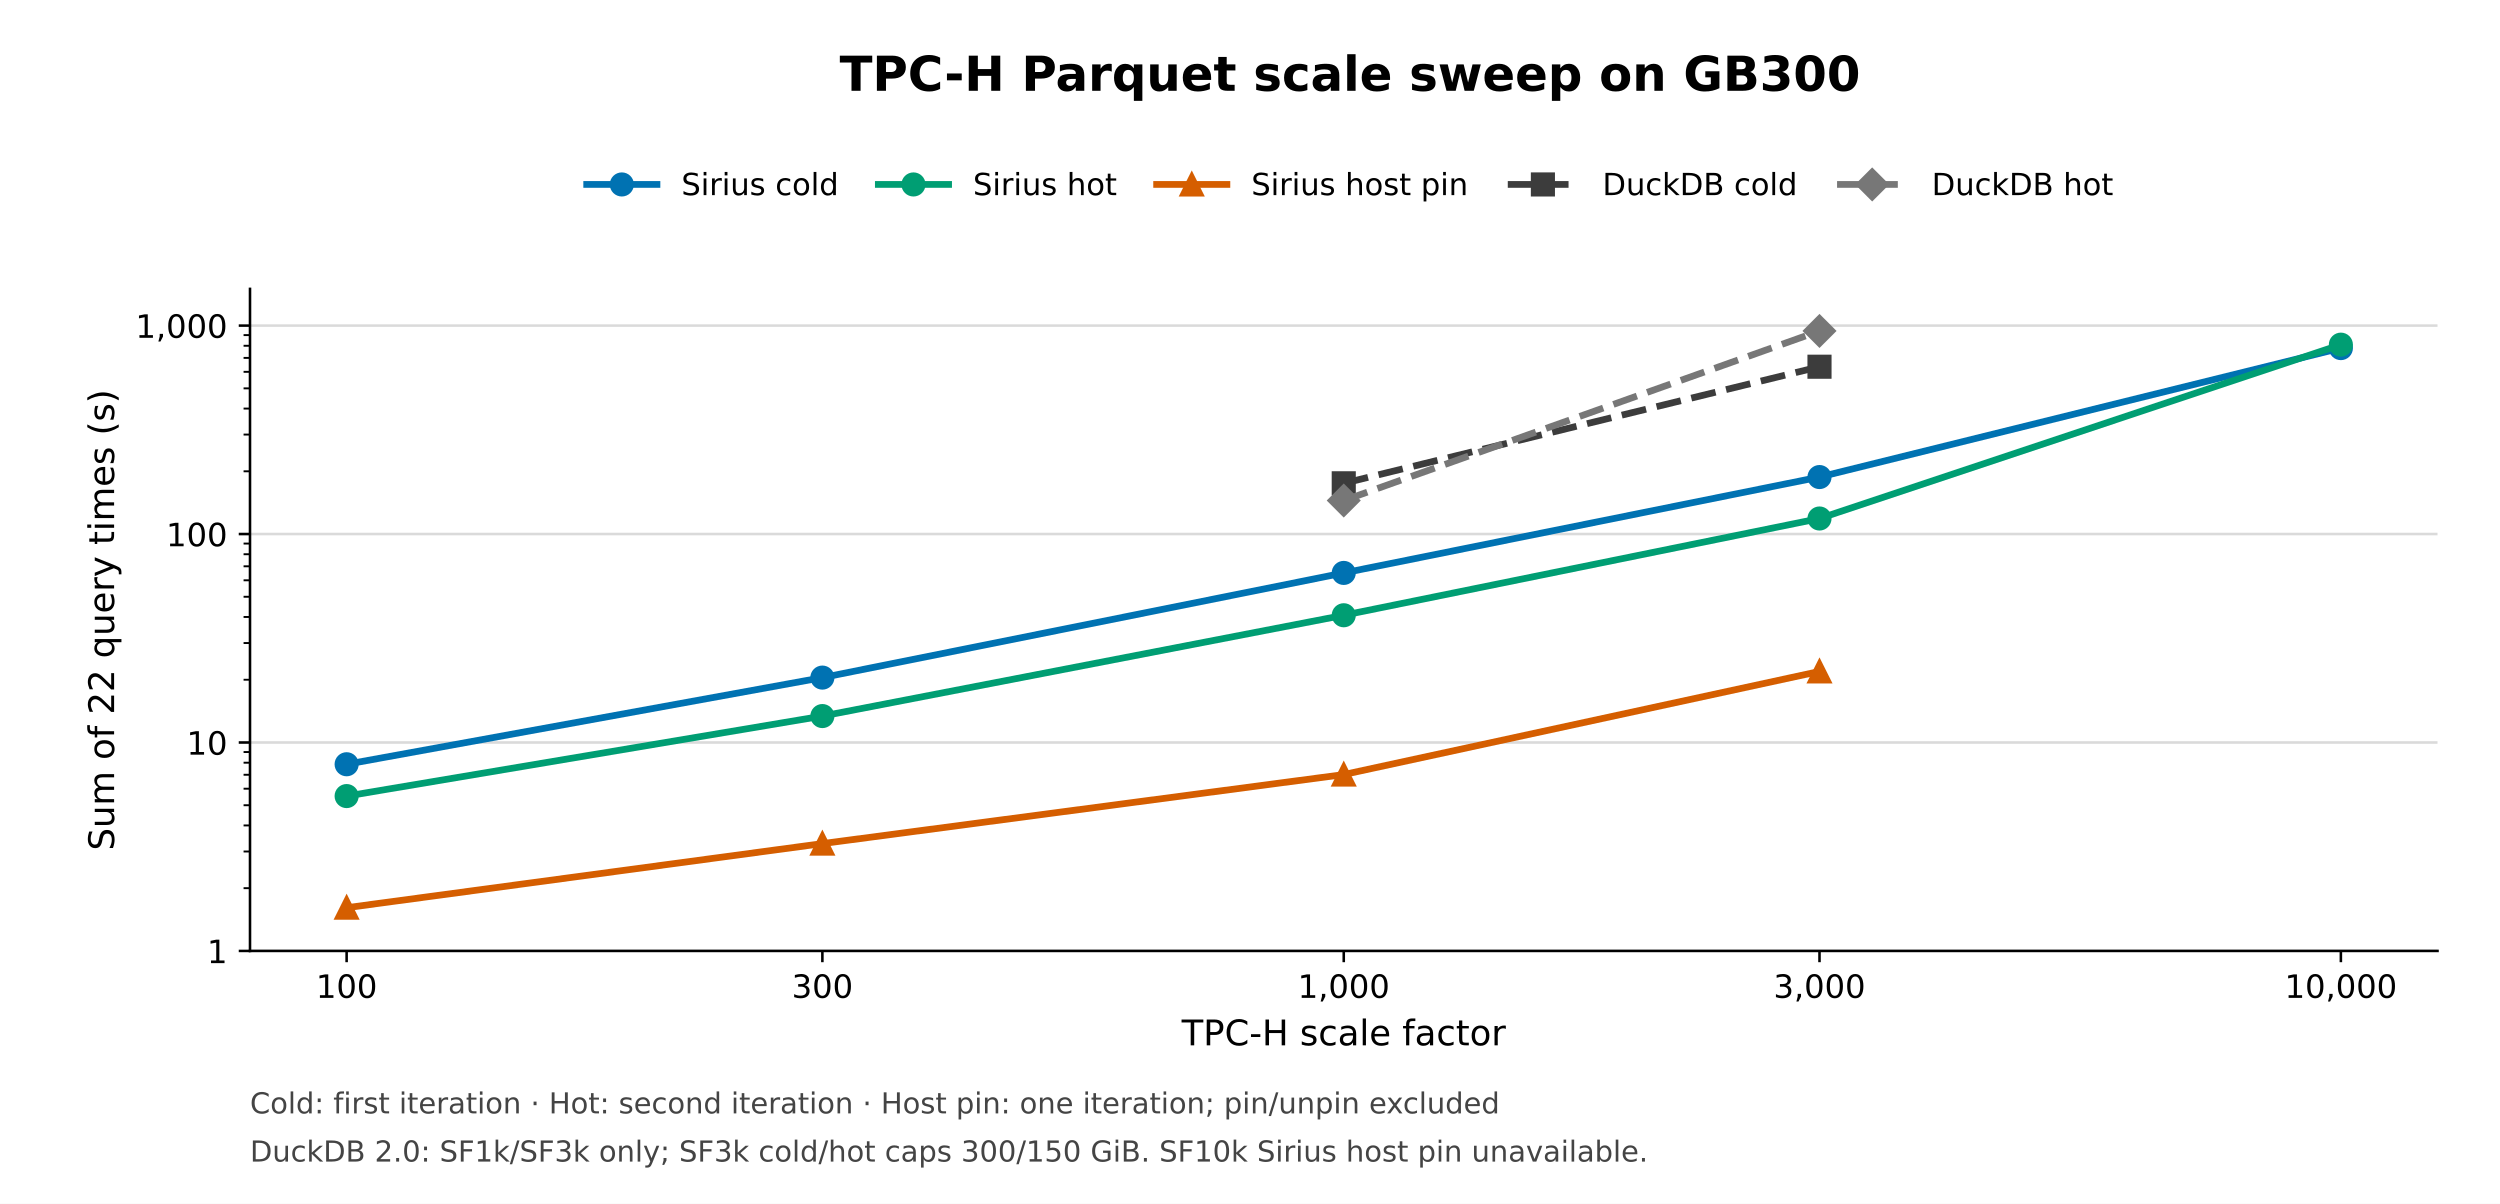
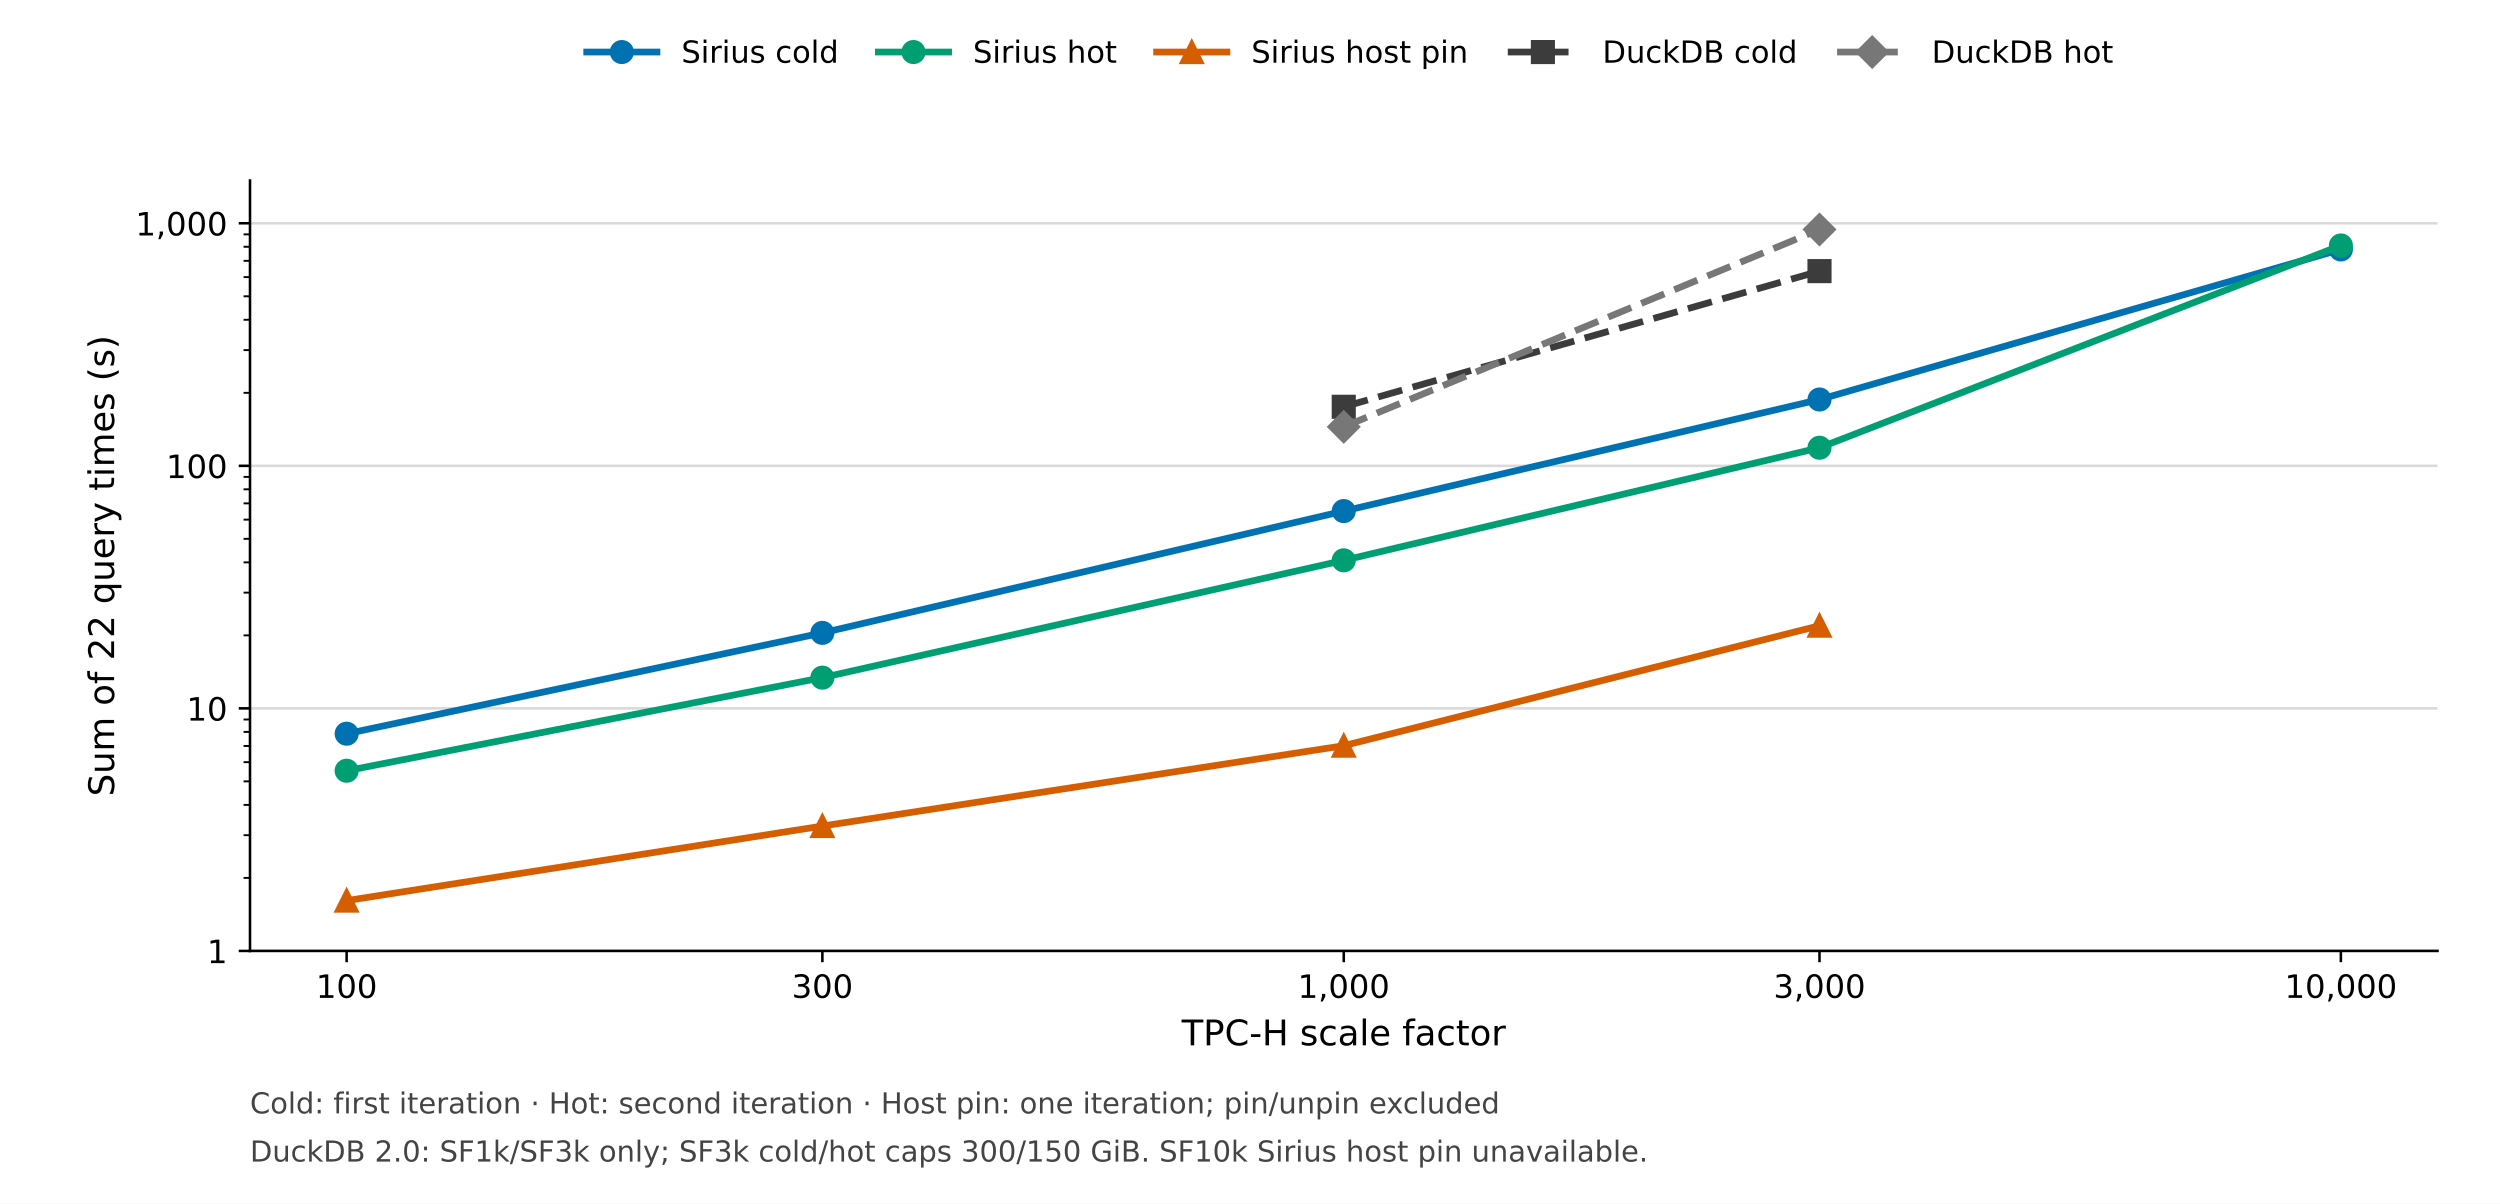
<svg xmlns="http://www.w3.org/2000/svg" xmlns:xlink="http://www.w3.org/1999/xlink" width="777.6pt" height="374.4pt" viewBox="0 0 777.6 374.4" version="1.1">
  <defs>
    <style type="text/css">*{stroke-linejoin: round; stroke-linecap: butt}</style>
  </defs>
  <g id="figure_1">
    <g id="patch_1">
      <path d="M 0 374.4 L 777.6 374.4 L 777.6 0 L 0 0 z " style="fill: #ffffff" />
    </g>
    <g id="axes_1">
      <g id="patch_2">
-         <path d="M 77.76 295.776 L 758.16 295.776 L 758.16 89.856 L 77.76 89.856 z " style="fill: #ffffff" />
+         <path d="M 77.76 295.776 L 758.16 295.776 L 758.16 56.16 L 77.76 56.16 z " style="fill: #ffffff" />
      </g>
      <g id="matplotlib.axis_1">
        <g id="xtick_1">
          <g id="line2d_1">
            <defs>
-               <path id="mf98108a51a" d="M 0 0 L 0 3.5 " style="stroke: #000000; stroke-width: 0.8" />
+               <path id="me94bdc2946" d="M 0 0 L 0 3.5 " style="stroke: #000000; stroke-width: 0.8" />
            </defs>
            <g>
-               <use xlink:href="#mf98108a51a" x="107.816" y="295.776" style="stroke: #000000; stroke-width: 0.8" />
+               <use xlink:href="#me94bdc2946" x="107.816" y="295.776" style="stroke: #000000; stroke-width: 0.8" />
            </g>
          </g>
          <g id="text_1">
            <text style="font-size: 10px; font-family: 'DejaVu Sans'; text-anchor: middle" x="107.816" y="310.374" transform="rotate(-0 107.8161 310.3737)">100</text>
          </g>
        </g>
        <g id="xtick_2">
          <g id="line2d_2">
            <g>
-               <use xlink:href="#mf98108a51a" x="255.792" y="295.776" style="stroke: #000000; stroke-width: 0.8" />
+               <use xlink:href="#me94bdc2946" x="255.792" y="295.776" style="stroke: #000000; stroke-width: 0.8" />
            </g>
          </g>
          <g id="text_2">
            <text style="font-size: 10px; font-family: 'DejaVu Sans'; text-anchor: middle" x="255.792" y="310.374" transform="rotate(-0 255.7923 310.3737)">300</text>
          </g>
        </g>
        <g id="xtick_3">
          <g id="line2d_3">
            <g>
-               <use xlink:href="#mf98108a51a" x="417.96" y="295.776" style="stroke: #000000; stroke-width: 0.8" />
+               <use xlink:href="#me94bdc2946" x="417.96" y="295.776" style="stroke: #000000; stroke-width: 0.8" />
            </g>
          </g>
          <g id="text_3">
            <text style="font-size: 10px; font-family: 'DejaVu Sans'; text-anchor: middle" x="417.96" y="310.374" transform="rotate(-0 417.96 310.3737)">1,000</text>
          </g>
        </g>
        <g id="xtick_4">
          <g id="line2d_4">
            <g>
-               <use xlink:href="#mf98108a51a" x="565.936" y="295.776" style="stroke: #000000; stroke-width: 0.8" />
+               <use xlink:href="#me94bdc2946" x="565.936" y="295.776" style="stroke: #000000; stroke-width: 0.8" />
            </g>
          </g>
          <g id="text_4">
            <text style="font-size: 10px; font-family: 'DejaVu Sans'; text-anchor: middle" x="565.936" y="310.374" transform="rotate(-0 565.9363 310.3737)">3,000</text>
          </g>
        </g>
        <g id="xtick_5">
          <g id="line2d_5">
            <g>
-               <use xlink:href="#mf98108a51a" x="728.104" y="295.776" style="stroke: #000000; stroke-width: 0.8" />
+               <use xlink:href="#me94bdc2946" x="728.104" y="295.776" style="stroke: #000000; stroke-width: 0.8" />
            </g>
          </g>
          <g id="text_5">
            <text style="font-size: 10px; font-family: 'DejaVu Sans'; text-anchor: middle" x="728.104" y="310.374" transform="rotate(-0 728.1039 310.3737)">10,000</text>
          </g>
        </g>
        <g id="text_6">
          <text style="font-size: 11px; font-family: 'DejaVu Sans'; text-anchor: middle" x="417.96" y="325.134" transform="rotate(-0 417.96 325.1343)">TPC-H scale factor</text>
        </g>
      </g>
      <g id="matplotlib.axis_2">
        <g id="ytick_1">
          <g id="line2d_6">
-             <path d="M 77.76 295.776 L 758.16 295.776 " clip-path="url(#p85ac9e732c)" style="fill: none; stroke: #dadada; stroke-width: 0.8; stroke-linecap: square" />
+             <path d="M 77.76 295.776 L 758.16 295.776 " clip-path="url(#p8c667841f7)" style="fill: none; stroke: #dadada; stroke-width: 0.8; stroke-linecap: square" />
          </g>
          <g id="line2d_7">
            <defs>
-               <path id="m8ba60d17ca" d="M 0 0 L -3.5 0 " style="stroke: #000000; stroke-width: 0.8" />
+               <path id="m31105018b0" d="M 0 0 L -3.5 0 " style="stroke: #000000; stroke-width: 0.8" />
            </defs>
            <g>
-               <use xlink:href="#m8ba60d17ca" x="77.76" y="295.776" style="stroke: #000000; stroke-width: 0.8" />
+               <use xlink:href="#m31105018b0" x="77.76" y="295.776" style="stroke: #000000; stroke-width: 0.8" />
            </g>
          </g>
          <g id="text_7">
            <text style="font-size: 10px; font-family: 'DejaVu Sans'; text-anchor: end" x="70.76" y="299.575" transform="rotate(-0 70.76 299.5748)">1</text>
          </g>
        </g>
        <g id="ytick_2">
          <g id="line2d_8">
-             <path d="M 77.76 230.942 L 758.16 230.942 " clip-path="url(#p85ac9e732c)" style="fill: none; stroke: #dadada; stroke-width: 0.8; stroke-linecap: square" />
+             <path d="M 77.76 220.332 L 758.16 220.332 " clip-path="url(#p8c667841f7)" style="fill: none; stroke: #dadada; stroke-width: 0.8; stroke-linecap: square" />
          </g>
          <g id="line2d_9">
            <g>
-               <use xlink:href="#m8ba60d17ca" x="77.76" y="230.942" style="stroke: #000000; stroke-width: 0.8" />
+               <use xlink:href="#m31105018b0" x="77.76" y="220.332" style="stroke: #000000; stroke-width: 0.8" />
            </g>
          </g>
          <g id="text_8">
-             <text style="font-size: 10px; font-family: 'DejaVu Sans'; text-anchor: end" x="70.76" y="234.74" transform="rotate(-0 70.76 234.7404)">10</text>
+             <text style="font-size: 10px; font-family: 'DejaVu Sans'; text-anchor: end" x="70.76" y="224.131" transform="rotate(-0 70.76 224.1312)">10</text>
          </g>
        </g>
        <g id="ytick_3">
          <g id="line2d_10">
-             <path d="M 77.76 166.107 L 758.16 166.107 " clip-path="url(#p85ac9e732c)" style="fill: none; stroke: #dadada; stroke-width: 0.8; stroke-linecap: square" />
+             <path d="M 77.76 144.889 L 758.16 144.889 " clip-path="url(#p8c667841f7)" style="fill: none; stroke: #dadada; stroke-width: 0.8; stroke-linecap: square" />
          </g>
          <g id="line2d_11">
            <g>
-               <use xlink:href="#m8ba60d17ca" x="77.76" y="166.107" style="stroke: #000000; stroke-width: 0.8" />
+               <use xlink:href="#m31105018b0" x="77.76" y="144.889" style="stroke: #000000; stroke-width: 0.8" />
            </g>
          </g>
          <g id="text_9">
-             <text style="font-size: 10px; font-family: 'DejaVu Sans'; text-anchor: end" x="70.76" y="169.906" transform="rotate(-0 70.76 169.906)">100</text>
+             <text style="font-size: 10px; font-family: 'DejaVu Sans'; text-anchor: end" x="70.76" y="148.687" transform="rotate(-0 70.76 148.6875)">100</text>
          </g>
        </g>
        <g id="ytick_4">
          <g id="line2d_12">
-             <path d="M 77.76 101.273 L 758.16 101.273 " clip-path="url(#p85ac9e732c)" style="fill: none; stroke: #dadada; stroke-width: 0.8; stroke-linecap: square" />
+             <path d="M 77.76 69.445 L 758.16 69.445 " clip-path="url(#p8c667841f7)" style="fill: none; stroke: #dadada; stroke-width: 0.8; stroke-linecap: square" />
          </g>
          <g id="line2d_13">
            <g>
-               <use xlink:href="#m8ba60d17ca" x="77.76" y="101.273" style="stroke: #000000; stroke-width: 0.8" />
+               <use xlink:href="#m31105018b0" x="77.76" y="69.445" style="stroke: #000000; stroke-width: 0.8" />
            </g>
          </g>
          <g id="text_10">
-             <text style="font-size: 10px; font-family: 'DejaVu Sans'; text-anchor: end" x="70.76" y="105.072" transform="rotate(-0 70.76 105.0716)">1,000</text>
+             <text style="font-size: 10px; font-family: 'DejaVu Sans'; text-anchor: end" x="70.76" y="73.244" transform="rotate(-0 70.76 73.2438)">1,000</text>
          </g>
        </g>
        <g id="ytick_5">
          <g id="line2d_14">
            <defs>
-               <path id="m2a224e9cd3" d="M 0 0 L -2 0 " style="stroke: #000000; stroke-width: 0.6" />
+               <path id="mbeb61112aa" d="M 0 0 L -2 0 " style="stroke: #000000; stroke-width: 0.6" />
            </defs>
            <g>
-               <use xlink:href="#m2a224e9cd3" x="77.76" y="276.259" style="stroke: #000000; stroke-width: 0.6" />
+               <use xlink:href="#mbeb61112aa" x="77.76" y="273.065" style="stroke: #000000; stroke-width: 0.6" />
            </g>
          </g>
        </g>
        <g id="ytick_6">
          <g id="line2d_15">
            <g>
-               <use xlink:href="#m2a224e9cd3" x="77.76" y="264.842" style="stroke: #000000; stroke-width: 0.6" />
+               <use xlink:href="#mbeb61112aa" x="77.76" y="259.78" style="stroke: #000000; stroke-width: 0.6" />
            </g>
          </g>
        </g>
        <g id="ytick_7">
          <g id="line2d_16">
            <g>
-               <use xlink:href="#m2a224e9cd3" x="77.76" y="256.742" style="stroke: #000000; stroke-width: 0.6" />
+               <use xlink:href="#mbeb61112aa" x="77.76" y="250.354" style="stroke: #000000; stroke-width: 0.6" />
            </g>
          </g>
        </g>
        <g id="ytick_8">
          <g id="line2d_17">
            <g>
-               <use xlink:href="#m2a224e9cd3" x="77.76" y="250.459" style="stroke: #000000; stroke-width: 0.6" />
+               <use xlink:href="#mbeb61112aa" x="77.76" y="243.043" style="stroke: #000000; stroke-width: 0.6" />
            </g>
          </g>
        </g>
        <g id="ytick_9">
          <g id="line2d_18">
            <g>
-               <use xlink:href="#m2a224e9cd3" x="77.76" y="245.325" style="stroke: #000000; stroke-width: 0.6" />
+               <use xlink:href="#mbeb61112aa" x="77.76" y="237.069" style="stroke: #000000; stroke-width: 0.6" />
            </g>
          </g>
        </g>
        <g id="ytick_10">
          <g id="line2d_19">
            <g>
-               <use xlink:href="#m2a224e9cd3" x="77.76" y="240.985" style="stroke: #000000; stroke-width: 0.6" />
+               <use xlink:href="#mbeb61112aa" x="77.76" y="232.019" style="stroke: #000000; stroke-width: 0.6" />
            </g>
          </g>
        </g>
        <g id="ytick_11">
          <g id="line2d_20">
            <g>
-               <use xlink:href="#m2a224e9cd3" x="77.76" y="237.225" style="stroke: #000000; stroke-width: 0.6" />
+               <use xlink:href="#mbeb61112aa" x="77.76" y="227.644" style="stroke: #000000; stroke-width: 0.6" />
            </g>
          </g>
        </g>
        <g id="ytick_12">
          <g id="line2d_21">
            <g>
-               <use xlink:href="#m2a224e9cd3" x="77.76" y="233.908" style="stroke: #000000; stroke-width: 0.6" />
+               <use xlink:href="#mbeb61112aa" x="77.76" y="223.784" style="stroke: #000000; stroke-width: 0.6" />
            </g>
          </g>
        </g>
        <g id="ytick_13">
          <g id="line2d_22">
            <g>
-               <use xlink:href="#m2a224e9cd3" x="77.76" y="211.424" style="stroke: #000000; stroke-width: 0.6" />
+               <use xlink:href="#mbeb61112aa" x="77.76" y="197.622" style="stroke: #000000; stroke-width: 0.6" />
            </g>
          </g>
        </g>
        <g id="ytick_14">
          <g id="line2d_23">
            <g>
-               <use xlink:href="#m2a224e9cd3" x="77.76" y="200.008" style="stroke: #000000; stroke-width: 0.6" />
+               <use xlink:href="#mbeb61112aa" x="77.76" y="184.337" style="stroke: #000000; stroke-width: 0.6" />
            </g>
          </g>
        </g>
        <g id="ytick_15">
          <g id="line2d_24">
            <g>
-               <use xlink:href="#m2a224e9cd3" x="77.76" y="191.907" style="stroke: #000000; stroke-width: 0.6" />
+               <use xlink:href="#mbeb61112aa" x="77.76" y="174.911" style="stroke: #000000; stroke-width: 0.6" />
            </g>
          </g>
        </g>
        <g id="ytick_16">
          <g id="line2d_25">
            <g>
-               <use xlink:href="#m2a224e9cd3" x="77.76" y="185.624" style="stroke: #000000; stroke-width: 0.6" />
+               <use xlink:href="#mbeb61112aa" x="77.76" y="167.599" style="stroke: #000000; stroke-width: 0.6" />
            </g>
          </g>
        </g>
        <g id="ytick_17">
          <g id="line2d_26">
            <g>
-               <use xlink:href="#m2a224e9cd3" x="77.76" y="180.491" style="stroke: #000000; stroke-width: 0.6" />
+               <use xlink:href="#mbeb61112aa" x="77.76" y="161.626" style="stroke: #000000; stroke-width: 0.6" />
            </g>
          </g>
        </g>
        <g id="ytick_18">
          <g id="line2d_27">
            <g>
-               <use xlink:href="#m2a224e9cd3" x="77.76" y="176.15" style="stroke: #000000; stroke-width: 0.6" />
+               <use xlink:href="#mbeb61112aa" x="77.76" y="156.575" style="stroke: #000000; stroke-width: 0.6" />
            </g>
          </g>
        </g>
        <g id="ytick_19">
          <g id="line2d_28">
            <g>
-               <use xlink:href="#m2a224e9cd3" x="77.76" y="172.39" style="stroke: #000000; stroke-width: 0.6" />
+               <use xlink:href="#mbeb61112aa" x="77.76" y="152.2" style="stroke: #000000; stroke-width: 0.6" />
            </g>
          </g>
        </g>
        <g id="ytick_20">
          <g id="line2d_29">
            <g>
-               <use xlink:href="#m2a224e9cd3" x="77.76" y="169.074" style="stroke: #000000; stroke-width: 0.6" />
+               <use xlink:href="#mbeb61112aa" x="77.76" y="148.341" style="stroke: #000000; stroke-width: 0.6" />
            </g>
          </g>
        </g>
        <g id="ytick_21">
          <g id="line2d_30">
            <g>
-               <use xlink:href="#m2a224e9cd3" x="77.76" y="146.59" style="stroke: #000000; stroke-width: 0.6" />
+               <use xlink:href="#mbeb61112aa" x="77.76" y="122.178" style="stroke: #000000; stroke-width: 0.6" />
            </g>
          </g>
        </g>
        <g id="ytick_22">
          <g id="line2d_31">
            <g>
-               <use xlink:href="#m2a224e9cd3" x="77.76" y="135.173" style="stroke: #000000; stroke-width: 0.6" />
+               <use xlink:href="#mbeb61112aa" x="77.76" y="108.893" style="stroke: #000000; stroke-width: 0.6" />
            </g>
          </g>
        </g>
        <g id="ytick_23">
          <g id="line2d_32">
            <g>
-               <use xlink:href="#m2a224e9cd3" x="77.76" y="127.073" style="stroke: #000000; stroke-width: 0.6" />
+               <use xlink:href="#mbeb61112aa" x="77.76" y="99.467" style="stroke: #000000; stroke-width: 0.6" />
            </g>
          </g>
        </g>
        <g id="ytick_24">
          <g id="line2d_33">
            <g>
-               <use xlink:href="#m2a224e9cd3" x="77.76" y="120.79" style="stroke: #000000; stroke-width: 0.6" />
+               <use xlink:href="#mbeb61112aa" x="77.76" y="92.156" style="stroke: #000000; stroke-width: 0.6" />
            </g>
          </g>
        </g>
        <g id="ytick_25">
          <g id="line2d_34">
            <g>
-               <use xlink:href="#m2a224e9cd3" x="77.76" y="115.656" style="stroke: #000000; stroke-width: 0.6" />
+               <use xlink:href="#mbeb61112aa" x="77.76" y="86.182" style="stroke: #000000; stroke-width: 0.6" />
            </g>
          </g>
        </g>
        <g id="ytick_26">
          <g id="line2d_35">
            <g>
-               <use xlink:href="#m2a224e9cd3" x="77.76" y="111.316" style="stroke: #000000; stroke-width: 0.6" />
+               <use xlink:href="#mbeb61112aa" x="77.76" y="81.131" style="stroke: #000000; stroke-width: 0.6" />
            </g>
          </g>
        </g>
        <g id="ytick_27">
          <g id="line2d_36">
            <g>
-               <use xlink:href="#m2a224e9cd3" x="77.76" y="107.556" style="stroke: #000000; stroke-width: 0.6" />
+               <use xlink:href="#mbeb61112aa" x="77.76" y="76.756" style="stroke: #000000; stroke-width: 0.6" />
            </g>
          </g>
        </g>
        <g id="ytick_28">
          <g id="line2d_37">
            <g>
-               <use xlink:href="#m2a224e9cd3" x="77.76" y="104.239" style="stroke: #000000; stroke-width: 0.6" />
+               <use xlink:href="#mbeb61112aa" x="77.76" y="72.897" style="stroke: #000000; stroke-width: 0.6" />
            </g>
          </g>
        </g>
        <g id="text_11">
-           <text style="font-size: 11px; font-family: 'DejaVu Sans'; text-anchor: middle" x="35.489" y="192.816" transform="rotate(-90 35.4893 192.816)">Sum of 22 query times (s)</text>
+           <text style="font-size: 11px; font-family: 'DejaVu Sans'; text-anchor: middle" x="35.489" y="175.968" transform="rotate(-90 35.4893 175.968)">Sum of 22 query times (s)</text>
        </g>
      </g>
      <g id="patch_3">
-         <path d="M 77.76 295.776 L 77.76 89.856 " style="fill: none; stroke: #000000; stroke-width: 0.8; stroke-linejoin: miter; stroke-linecap: square" />
+         <path d="M 77.76 295.776 L 77.76 56.16 " style="fill: none; stroke: #000000; stroke-width: 0.8; stroke-linejoin: miter; stroke-linecap: square" />
      </g>
      <g id="patch_4">
        <path d="M 77.76 295.776 L 758.16 295.776 " style="fill: none; stroke: #000000; stroke-width: 0.8; stroke-linejoin: miter; stroke-linecap: square" />
      </g>
      <g id="line2d_38">
-         <path d="M 107.816 237.714 L 255.792 210.76 L 417.96 178.202 L 565.936 148.382 L 728.104 108.272 " clip-path="url(#p85ac9e732c)" style="fill: none; stroke: #0072b2; stroke-width: 2.1; stroke-linecap: square" />
+         <path d="M 107.816 228.213 L 255.792 196.849 L 417.96 158.963 L 565.936 124.263 L 728.104 77.589 " clip-path="url(#p8c667841f7)" style="fill: none; stroke: #0072b2; stroke-width: 2.1; stroke-linecap: square" />
        <defs>
-           <path id="m5f5596ecea" d="M 0 3.25 C 0.862 3.25 1.689 2.908 2.298 2.298 C 2.908 1.689 3.25 0.862 3.25 0 C 3.25 -0.862 2.908 -1.689 2.298 -2.298 C 1.689 -2.908 0.862 -3.25 0 -3.25 C -0.862 -3.25 -1.689 -2.908 -2.298 -2.298 C -2.908 -1.689 -3.25 -0.862 -3.25 0 C -3.25 0.862 -2.908 1.689 -2.298 2.298 C -1.689 2.908 -0.862 3.25 0 3.25 z " style="stroke: #0072b2" />
+           <path id="m34c18f4e76" d="M 0 3.25 C 0.862 3.25 1.689 2.908 2.298 2.298 C 2.908 1.689 3.25 0.862 3.25 0 C 3.25 -0.862 2.908 -1.689 2.298 -2.298 C 1.689 -2.908 0.862 -3.25 0 -3.25 C -0.862 -3.25 -1.689 -2.908 -2.298 -2.298 C -2.908 -1.689 -3.25 -0.862 -3.25 0 C -3.25 0.862 -2.908 1.689 -2.298 2.298 C -1.689 2.908 -0.862 3.25 0 3.25 z " style="stroke: #0072b2" />
        </defs>
-         <g clip-path="url(#p85ac9e732c)">
-           <use xlink:href="#m5f5596ecea" x="107.816" y="237.714" style="fill: #0072b2; stroke: #0072b2" />
-           <use xlink:href="#m5f5596ecea" x="255.792" y="210.76" style="fill: #0072b2; stroke: #0072b2" />
-           <use xlink:href="#m5f5596ecea" x="417.96" y="178.202" style="fill: #0072b2; stroke: #0072b2" />
-           <use xlink:href="#m5f5596ecea" x="565.936" y="148.382" style="fill: #0072b2; stroke: #0072b2" />
-           <use xlink:href="#m5f5596ecea" x="728.104" y="108.272" style="fill: #0072b2; stroke: #0072b2" />
+         <g clip-path="url(#p8c667841f7)">
+           <use xlink:href="#m34c18f4e76" x="107.816" y="228.213" style="fill: #0072b2; stroke: #0072b2" />
+           <use xlink:href="#m34c18f4e76" x="255.792" y="196.849" style="fill: #0072b2; stroke: #0072b2" />
+           <use xlink:href="#m34c18f4e76" x="417.96" y="158.963" style="fill: #0072b2; stroke: #0072b2" />
+           <use xlink:href="#m34c18f4e76" x="565.936" y="124.263" style="fill: #0072b2; stroke: #0072b2" />
+           <use xlink:href="#m34c18f4e76" x="728.104" y="77.589" style="fill: #0072b2; stroke: #0072b2" />
        </g>
      </g>
      <g id="line2d_39">
-         <path d="M 107.816 247.611 L 255.792 222.724 L 417.96 191.37 L 565.936 161.275 L 728.104 107.204 " clip-path="url(#p85ac9e732c)" style="fill: none; stroke: #009e73; stroke-width: 2.1; stroke-linecap: square" />
+         <path d="M 107.816 239.73 L 255.792 210.77 L 417.96 174.285 L 565.936 139.266 L 728.104 76.347 " clip-path="url(#p8c667841f7)" style="fill: none; stroke: #009e73; stroke-width: 2.1; stroke-linecap: square" />
        <defs>
-           <path id="m4393375a0d" d="M 0 3.25 C 0.862 3.25 1.689 2.908 2.298 2.298 C 2.908 1.689 3.25 0.862 3.25 0 C 3.25 -0.862 2.908 -1.689 2.298 -2.298 C 1.689 -2.908 0.862 -3.25 0 -3.25 C -0.862 -3.25 -1.689 -2.908 -2.298 -2.298 C -2.908 -1.689 -3.25 -0.862 -3.25 0 C -3.25 0.862 -2.908 1.689 -2.298 2.298 C -1.689 2.908 -0.862 3.25 0 3.25 z " style="stroke: #009e73" />
+           <path id="mbe36df3ca3" d="M 0 3.25 C 0.862 3.25 1.689 2.908 2.298 2.298 C 2.908 1.689 3.25 0.862 3.25 0 C 3.25 -0.862 2.908 -1.689 2.298 -2.298 C 1.689 -2.908 0.862 -3.25 0 -3.25 C -0.862 -3.25 -1.689 -2.908 -2.298 -2.298 C -2.908 -1.689 -3.25 -0.862 -3.25 0 C -3.25 0.862 -2.908 1.689 -2.298 2.298 C -1.689 2.908 -0.862 3.25 0 3.25 z " style="stroke: #009e73" />
        </defs>
-         <g clip-path="url(#p85ac9e732c)">
-           <use xlink:href="#m4393375a0d" x="107.816" y="247.611" style="fill: #009e73; stroke: #009e73" />
-           <use xlink:href="#m4393375a0d" x="255.792" y="222.724" style="fill: #009e73; stroke: #009e73" />
-           <use xlink:href="#m4393375a0d" x="417.96" y="191.37" style="fill: #009e73; stroke: #009e73" />
-           <use xlink:href="#m4393375a0d" x="565.936" y="161.275" style="fill: #009e73; stroke: #009e73" />
-           <use xlink:href="#m4393375a0d" x="728.104" y="107.204" style="fill: #009e73; stroke: #009e73" />
+         <g clip-path="url(#p8c667841f7)">
+           <use xlink:href="#mbe36df3ca3" x="107.816" y="239.73" style="fill: #009e73; stroke: #009e73" />
+           <use xlink:href="#mbe36df3ca3" x="255.792" y="210.77" style="fill: #009e73; stroke: #009e73" />
+           <use xlink:href="#mbe36df3ca3" x="417.96" y="174.285" style="fill: #009e73; stroke: #009e73" />
+           <use xlink:href="#mbe36df3ca3" x="565.936" y="139.266" style="fill: #009e73; stroke: #009e73" />
+           <use xlink:href="#mbe36df3ca3" x="728.104" y="76.347" style="fill: #009e73; stroke: #009e73" />
        </g>
      </g>
      <g id="line2d_40">
-         <path d="M 107.816 282.326 L 255.792 262.39 L 417.96 240.915 L 565.936 208.835 " clip-path="url(#p85ac9e732c)" style="fill: none; stroke: #d55e00; stroke-width: 2.1; stroke-linecap: square" />
+         <path d="M 107.816 280.125 L 255.792 256.927 L 417.96 231.937 L 565.936 194.608 " clip-path="url(#p8c667841f7)" style="fill: none; stroke: #d55e00; stroke-width: 2.1; stroke-linecap: square" />
        <defs>
-           <path id="ma68bf6618b" d="M 0 -3.25 L -3.25 3.25 L 3.25 3.25 z " style="stroke: #d55e00; stroke-linejoin: miter" />
+           <path id="m7ee6807dcd" d="M 0 -3.25 L -3.25 3.25 L 3.25 3.25 z " style="stroke: #d55e00; stroke-linejoin: miter" />
        </defs>
-         <g clip-path="url(#p85ac9e732c)">
-           <use xlink:href="#ma68bf6618b" x="107.816" y="282.326" style="fill: #d55e00; stroke: #d55e00; stroke-linejoin: miter" />
-           <use xlink:href="#ma68bf6618b" x="255.792" y="262.39" style="fill: #d55e00; stroke: #d55e00; stroke-linejoin: miter" />
-           <use xlink:href="#ma68bf6618b" x="417.96" y="240.915" style="fill: #d55e00; stroke: #d55e00; stroke-linejoin: miter" />
-           <use xlink:href="#ma68bf6618b" x="565.936" y="208.835" style="fill: #d55e00; stroke: #d55e00; stroke-linejoin: miter" />
+         <g clip-path="url(#p8c667841f7)">
+           <use xlink:href="#m7ee6807dcd" x="107.816" y="280.125" style="fill: #d55e00; stroke: #d55e00; stroke-linejoin: miter" />
+           <use xlink:href="#m7ee6807dcd" x="255.792" y="256.927" style="fill: #d55e00; stroke: #d55e00; stroke-linejoin: miter" />
+           <use xlink:href="#m7ee6807dcd" x="417.96" y="231.937" style="fill: #d55e00; stroke: #d55e00; stroke-linejoin: miter" />
+           <use xlink:href="#m7ee6807dcd" x="565.936" y="194.608" style="fill: #d55e00; stroke: #d55e00; stroke-linejoin: miter" />
        </g>
      </g>
      <g id="line2d_41">
-         <path d="M 417.96 150.325 L 565.936 114.065 " clip-path="url(#p85ac9e732c)" style="fill: none; stroke-dasharray: 7.77,3.36; stroke-dashoffset: 0; stroke: #3c3c3c; stroke-width: 2.1" />
+         <path d="M 417.96 126.524 L 565.936 84.331 " clip-path="url(#p8c667841f7)" style="fill: none; stroke-dasharray: 7.77,3.36; stroke-dashoffset: 0; stroke: #3c3c3c; stroke-width: 2.1" />
        <defs>
-           <path id="meeb46a0b87" d="M -3.25 3.25 L 3.25 3.25 L 3.25 -3.25 L -3.25 -3.25 z " style="stroke: #3c3c3c; stroke-linejoin: miter" />
+           <path id="m2ed42f9062" d="M -3.25 3.25 L 3.25 3.25 L 3.25 -3.25 L -3.25 -3.25 z " style="stroke: #3c3c3c; stroke-linejoin: miter" />
        </defs>
-         <g clip-path="url(#p85ac9e732c)">
-           <use xlink:href="#meeb46a0b87" x="417.96" y="150.325" style="fill: #3c3c3c; stroke: #3c3c3c; stroke-linejoin: miter" />
-           <use xlink:href="#meeb46a0b87" x="565.936" y="114.065" style="fill: #3c3c3c; stroke: #3c3c3c; stroke-linejoin: miter" />
+         <g clip-path="url(#p8c667841f7)">
+           <use xlink:href="#m2ed42f9062" x="417.96" y="126.524" style="fill: #3c3c3c; stroke: #3c3c3c; stroke-linejoin: miter" />
+           <use xlink:href="#m2ed42f9062" x="565.936" y="84.331" style="fill: #3c3c3c; stroke: #3c3c3c; stroke-linejoin: miter" />
        </g>
      </g>
      <g id="line2d_42">
-         <path d="M 417.96 155.682 L 565.936 102.936 " clip-path="url(#p85ac9e732c)" style="fill: none; stroke-dasharray: 7.77,3.36; stroke-dashoffset: 0; stroke: #777777; stroke-width: 2.1" />
+         <path d="M 417.96 132.758 L 565.936 71.38 " clip-path="url(#p8c667841f7)" style="fill: none; stroke-dasharray: 7.77,3.36; stroke-dashoffset: 0; stroke: #777777; stroke-width: 2.1" />
        <defs>
-           <path id="m38eafb08b1" d="M -0 4.596 L 4.596 0 L 0 -4.596 L -4.596 -0 z " style="stroke: #777777; stroke-linejoin: miter" />
+           <path id="m72d8c0b38a" d="M -0 4.596 L 4.596 0 L 0 -4.596 L -4.596 -0 z " style="stroke: #777777; stroke-linejoin: miter" />
        </defs>
-         <g clip-path="url(#p85ac9e732c)">
-           <use xlink:href="#m38eafb08b1" x="417.96" y="155.682" style="fill: #777777; stroke: #777777; stroke-linejoin: miter" />
-           <use xlink:href="#m38eafb08b1" x="565.936" y="102.936" style="fill: #777777; stroke: #777777; stroke-linejoin: miter" />
+         <g clip-path="url(#p8c667841f7)">
+           <use xlink:href="#m72d8c0b38a" x="417.96" y="132.758" style="fill: #777777; stroke: #777777; stroke-linejoin: miter" />
+           <use xlink:href="#m72d8c0b38a" x="565.936" y="71.38" style="fill: #777777; stroke: #777777; stroke-linejoin: miter" />
        </g>
      </g>
    </g>
    <g id="text_12">
-       <text style="font-weight: 700; font-size: 15px; font-family: 'DejaVu Sans'; text-anchor: middle" x="419.904" y="28.246" transform="rotate(-0 419.904 28.24566)">TPC-H Parquet scale sweep on GB300</text>
+       <text style="font-size: 9px; font-family: 'DejaVu Sans'; text-anchor: start; fill: #444444" x="77.76" y="346.32" transform="rotate(-0 77.76 346.32)">Cold: first iteration   ·   Hot: second iteration   ·   Host pin: one iteration; pin/unpin excluded</text>
    </g>
    <g id="text_13">
-       <text style="font-size: 9px; font-family: 'DejaVu Sans'; text-anchor: start; fill: #444444" x="77.76" y="346.32" transform="rotate(-0 77.76 346.32)">Cold: first iteration   ·   Hot: second iteration   ·   Host pin: one iteration; pin/unpin excluded</text>
-     </g>
-     <g id="text_14">
      <text style="font-size: 9px; font-family: 'DejaVu Sans'; text-anchor: start; fill: #444444" x="77.76" y="361.296" transform="rotate(-0 77.76 361.296)">DuckDB 2.0: SF1k/SF3k only; SF3k cold/hot caps 300/150 GiB. SF10k Sirius host pin unavailable.</text>
    </g>
    <g id="legend_1">
      <g id="line2d_43">
-         <path d="M 182.489 57.372 L 193.414 57.372 L 204.339 57.372 " style="fill: none; stroke: #0072b2; stroke-width: 2.1; stroke-linecap: square" />
+         <path d="M 182.489 16.188 L 193.414 16.188 L 204.339 16.188 " style="fill: none; stroke: #0072b2; stroke-width: 2.1; stroke-linecap: square" />
        <g>
-           <use xlink:href="#m5f5596ecea" x="193.414" y="57.372" style="fill: #0072b2; stroke: #0072b2" />
+           <use xlink:href="#m34c18f4e76" x="193.414" y="16.188" style="fill: #0072b2; stroke: #0072b2" />
+         </g>
+       </g>
+       <g id="text_14">
+         <text style="font-size: 9.5px; font-family: 'DejaVu Sans'; text-anchor: start" x="211.939" y="19.513" transform="rotate(-0 211.9386 19.51252)">Sirius cold</text>
+       </g>
+       <g id="line2d_44">
+         <path d="M 273.199 16.188 L 284.124 16.188 L 295.049 16.188 " style="fill: none; stroke: #009e73; stroke-width: 2.1; stroke-linecap: square" />
+         <g>
+           <use xlink:href="#mbe36df3ca3" x="284.124" y="16.188" style="fill: #009e73; stroke: #009e73" />
        </g>
      </g>
      <g id="text_15">
-         <text style="font-size: 9.5px; font-family: 'DejaVu Sans'; text-anchor: start" x="211.939" y="60.697" transform="rotate(-0 211.9386 60.69652)">Sirius cold</text>
-       </g>
-       <g id="line2d_44">
-         <path d="M 273.199 57.372 L 284.124 57.372 L 295.049 57.372 " style="fill: none; stroke: #009e73; stroke-width: 2.1; stroke-linecap: square" />
+         <text style="font-size: 9.5px; font-family: 'DejaVu Sans'; text-anchor: start" x="302.649" y="19.513" transform="rotate(-0 302.6488 19.51252)">Sirius hot</text>
+       </g>
+       <g id="line2d_45">
+         <path d="M 359.76 16.188 L 370.685 16.188 L 381.61 16.188 " style="fill: none; stroke: #d55e00; stroke-width: 2.1; stroke-linecap: square" />
        <g>
-           <use xlink:href="#m4393375a0d" x="284.124" y="57.372" style="fill: #009e73; stroke: #009e73" />
+           <use xlink:href="#m7ee6807dcd" x="370.685" y="16.188" style="fill: #d55e00; stroke: #d55e00; stroke-linejoin: miter" />
        </g>
      </g>
      <g id="text_16">
-         <text style="font-size: 9.5px; font-family: 'DejaVu Sans'; text-anchor: start" x="302.649" y="60.697" transform="rotate(-0 302.6488 60.69652)">Sirius hot</text>
-       </g>
-       <g id="line2d_45">
-         <path d="M 359.76 57.372 L 370.685 57.372 L 381.61 57.372 " style="fill: none; stroke: #d55e00; stroke-width: 2.1; stroke-linecap: square" />
+         <text style="font-size: 9.5px; font-family: 'DejaVu Sans'; text-anchor: start" x="389.21" y="19.513" transform="rotate(-0 389.2101 19.51252)">Sirius host pin</text>
+       </g>
+       <g id="line2d_46">
+         <path d="M 468.98 16.188 L 479.905 16.188 L 490.83 16.188 " style="fill: none; stroke-dasharray: 7.77,3.36; stroke-dashoffset: 0; stroke: #3c3c3c; stroke-width: 2.1" />
        <g>
-           <use xlink:href="#ma68bf6618b" x="370.685" y="57.372" style="fill: #d55e00; stroke: #d55e00; stroke-linejoin: miter" />
+           <use xlink:href="#m2ed42f9062" x="479.905" y="16.188" style="fill: #3c3c3c; stroke: #3c3c3c; stroke-linejoin: miter" />
        </g>
      </g>
      <g id="text_17">
-         <text style="font-size: 9.5px; font-family: 'DejaVu Sans'; text-anchor: start" x="389.21" y="60.697" transform="rotate(-0 389.2101 60.69652)">Sirius host pin</text>
-       </g>
-       <g id="line2d_46">
-         <path d="M 468.98 57.372 L 479.905 57.372 L 490.83 57.372 " style="fill: none; stroke-dasharray: 7.77,3.36; stroke-dashoffset: 0; stroke: #3c3c3c; stroke-width: 2.1" />
+         <text style="font-size: 9.5px; font-family: 'DejaVu Sans'; text-anchor: start" x="498.43" y="19.513" transform="rotate(-0 498.4304 19.51252)">DuckDB cold</text>
+       </g>
+       <g id="line2d_47">
+         <path d="M 571.399 16.188 L 582.324 16.188 L 593.249 16.188 " style="fill: none; stroke-dasharray: 7.77,3.36; stroke-dashoffset: 0; stroke: #777777; stroke-width: 2.1" />
        <g>
-           <use xlink:href="#meeb46a0b87" x="479.905" y="57.372" style="fill: #3c3c3c; stroke: #3c3c3c; stroke-linejoin: miter" />
+           <use xlink:href="#m72d8c0b38a" x="582.324" y="16.188" style="fill: #777777; stroke: #777777; stroke-linejoin: miter" />
        </g>
      </g>
      <g id="text_18">
-         <text style="font-size: 9.5px; font-family: 'DejaVu Sans'; text-anchor: start" x="498.43" y="60.697" transform="rotate(-0 498.4304 60.69652)">DuckDB cold</text>
-       </g>
-       <g id="line2d_47">
-         <path d="M 571.399 57.372 L 582.324 57.372 L 593.249 57.372 " style="fill: none; stroke-dasharray: 7.77,3.36; stroke-dashoffset: 0; stroke: #777777; stroke-width: 2.1" />
-         <g>
-           <use xlink:href="#m38eafb08b1" x="582.324" y="57.372" style="fill: #777777; stroke: #777777; stroke-linejoin: miter" />
-         </g>
-       </g>
-       <g id="text_19">
-         <text style="font-size: 9.5px; font-family: 'DejaVu Sans'; text-anchor: start" x="600.849" y="60.697" transform="rotate(-0 600.8493 60.69652)">DuckDB hot</text>
+         <text style="font-size: 9.5px; font-family: 'DejaVu Sans'; text-anchor: start" x="600.849" y="19.513" transform="rotate(-0 600.8493 19.51252)">DuckDB hot</text>
      </g>
    </g>
  </g>
  <defs>
-     <clipPath id="p85ac9e732c">
-       <rect x="77.76" y="89.856" width="680.4" height="205.92" />
+     <clipPath id="p8c667841f7">
+       <rect x="77.76" y="56.16" width="680.4" height="239.616" />
    </clipPath>
  </defs>
</svg>
